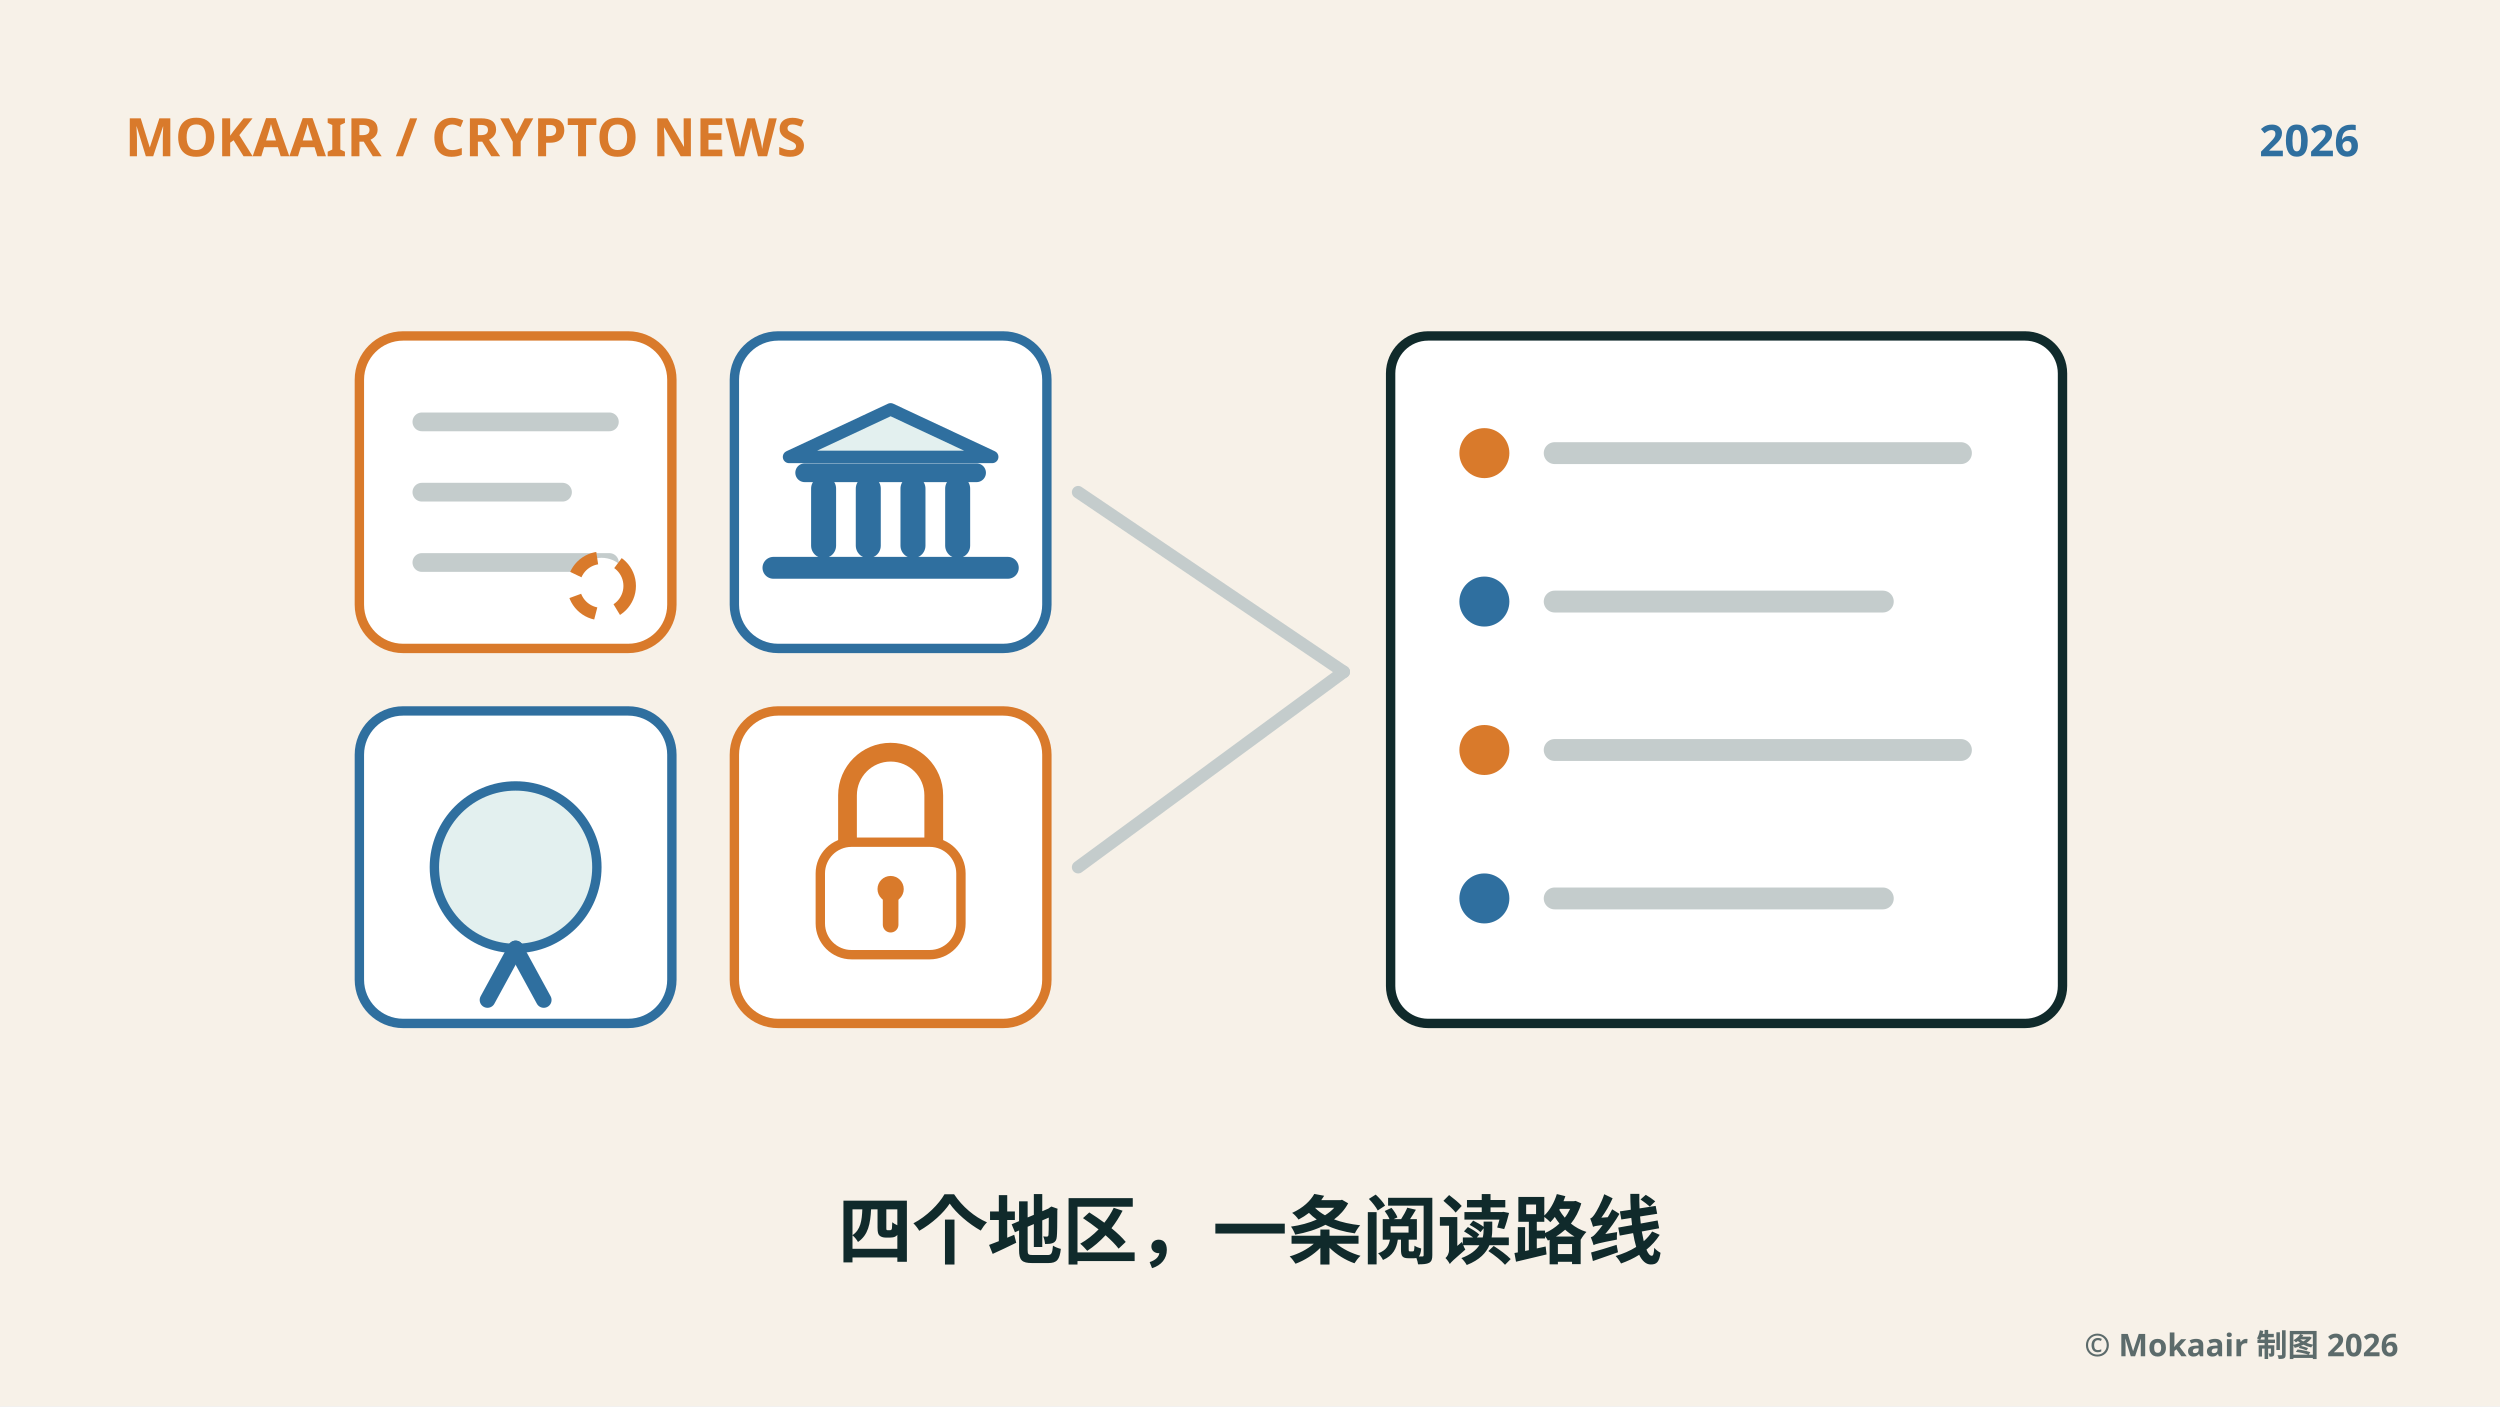
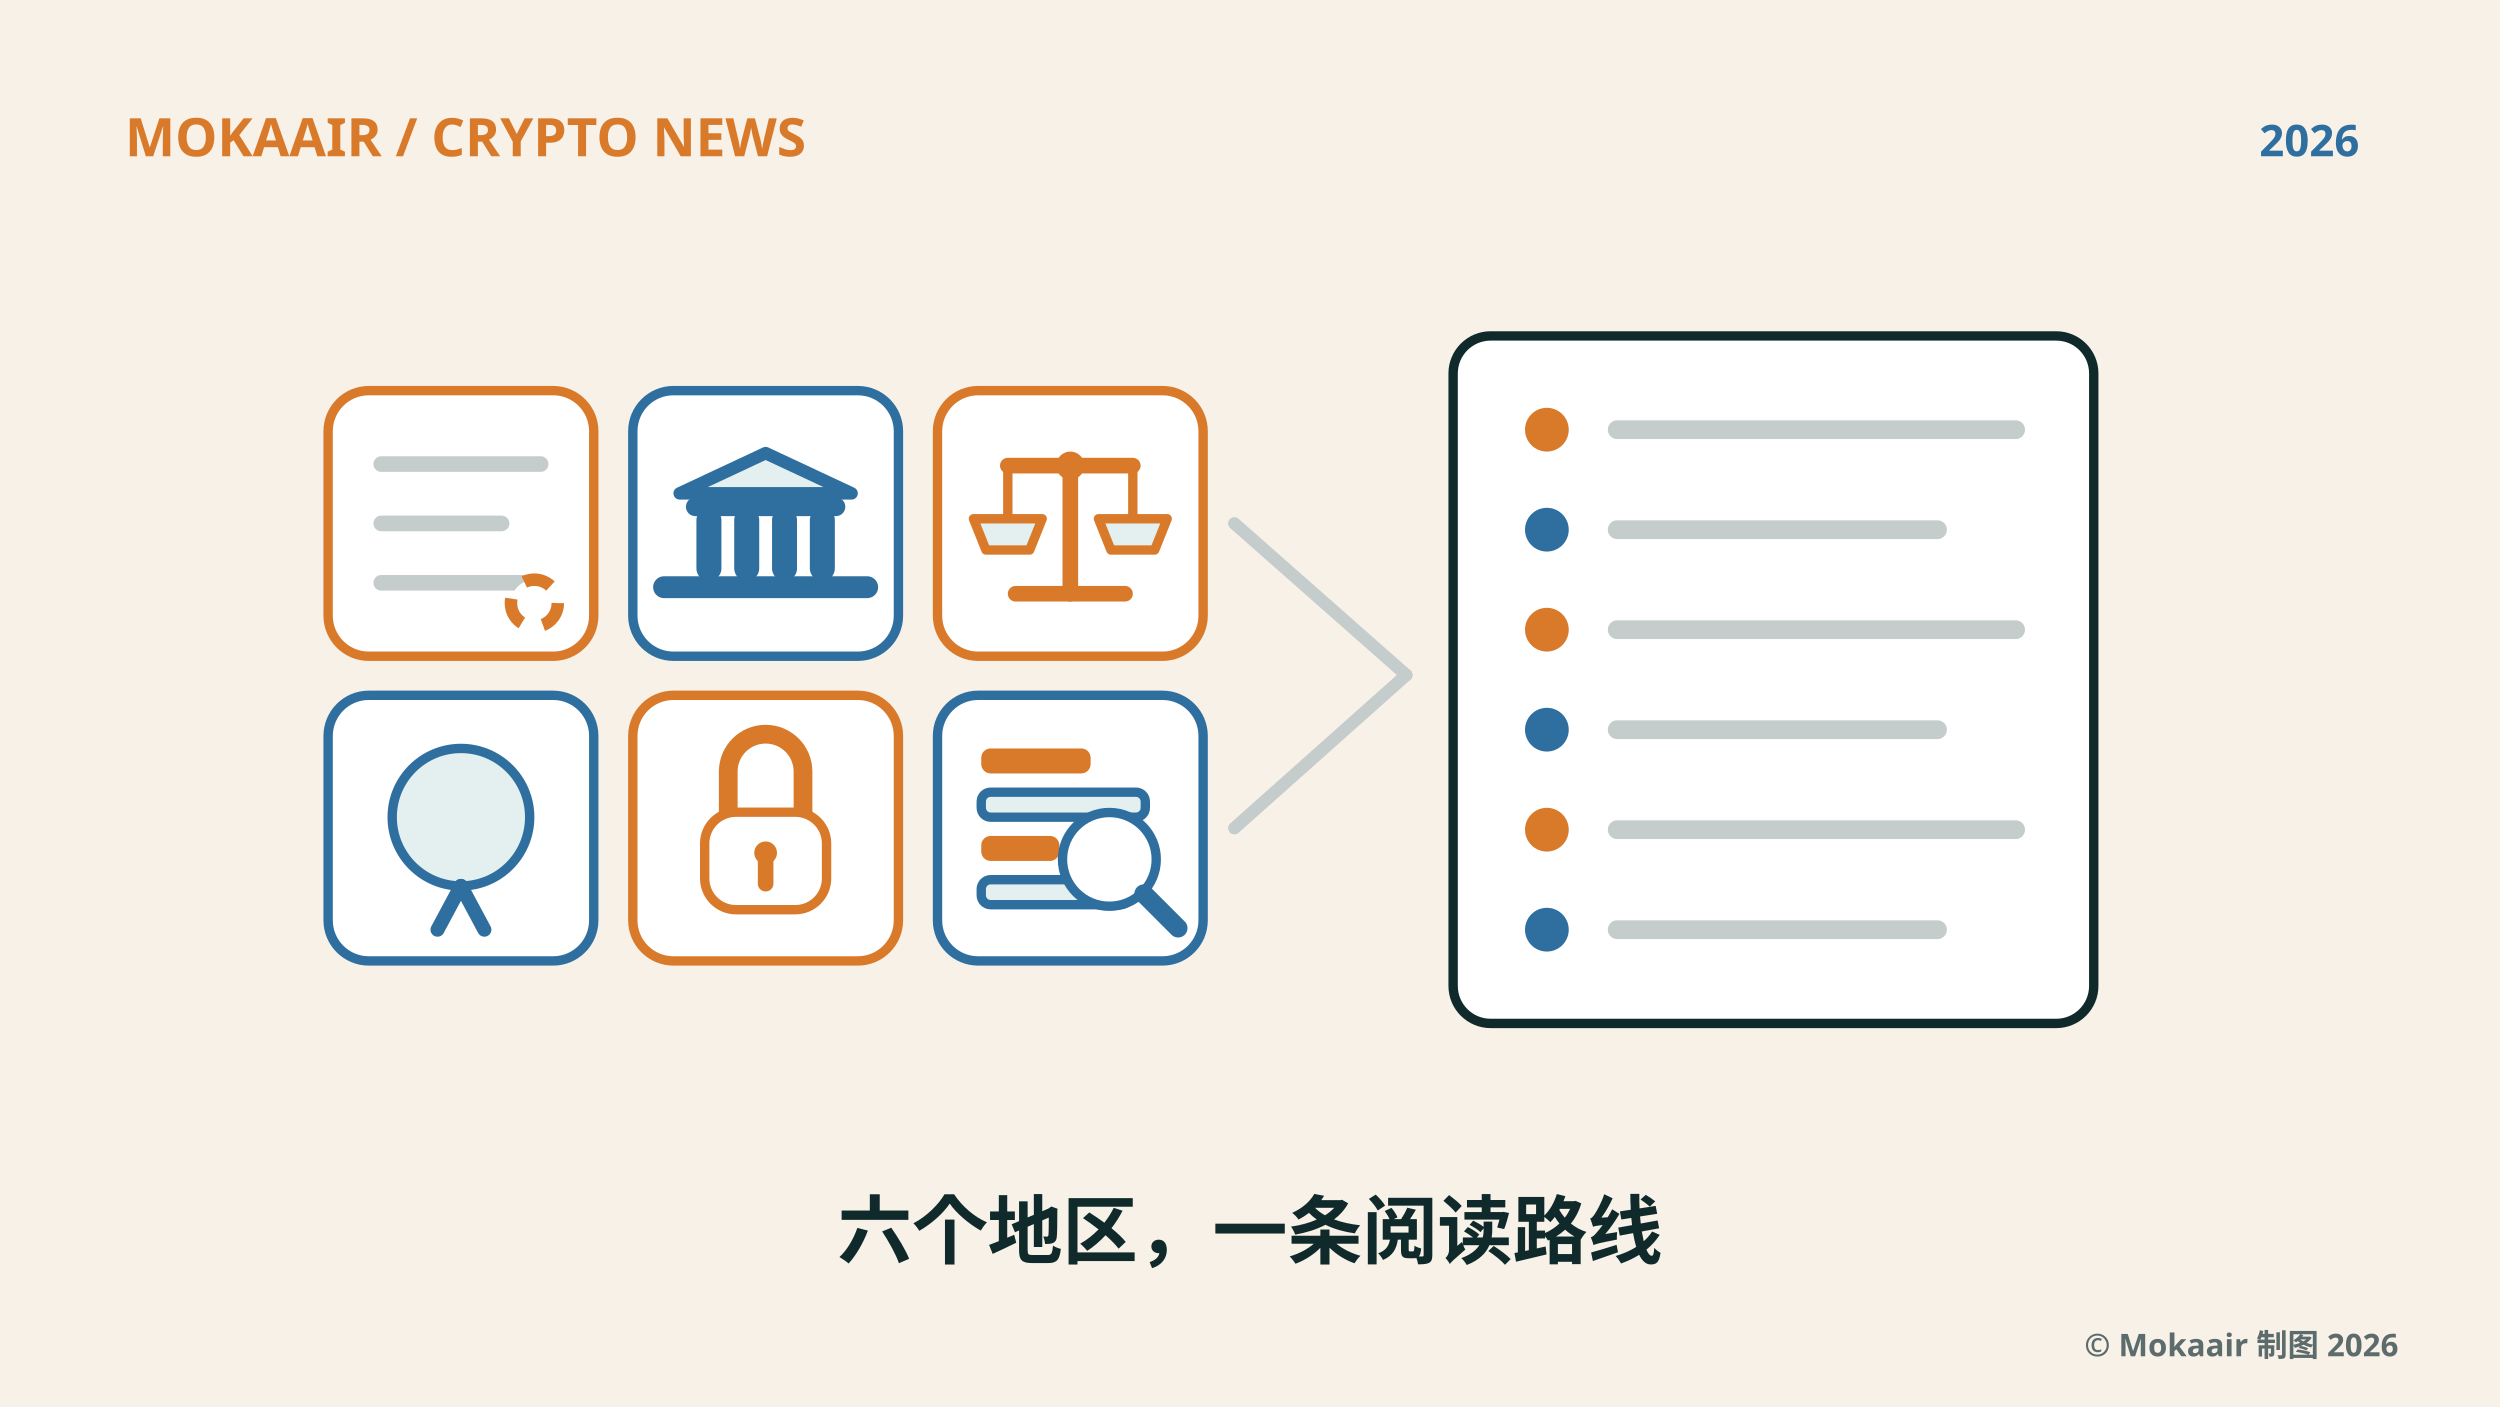
<svg xmlns="http://www.w3.org/2000/svg" viewBox="0 0 1600 900" width="1600" height="900" role="img" aria-labelledby="title desc" font-family="'Microsoft JhengHei','Noto Sans TC',sans-serif">
  <rect width="1600" height="900" fill="#F7F1E8" />
  <text x="80" y="100" font-size="34" font-weight="600" fill="#D97A2B" text-anchor="start">MOKAAIR  /  CRYPTO NEWS</text>
  <text x="1510" y="100" font-size="28" font-weight="600" fill="#2F6F9F" text-anchor="end">2026</text>
-   <rect x="230" y="215" width="200" height="200" rx="28" fill="#FFFFFF" stroke="#D97A2B" stroke-width="6" />
-   <rect x="470" y="215" width="200" height="200" rx="28" fill="#FFFFFF" stroke="#2F6F9F" stroke-width="6" />
-   <rect x="230" y="455" width="200" height="200" rx="28" fill="#FFFFFF" stroke="#2F6F9F" stroke-width="6" />
-   <rect x="470" y="455" width="200" height="200" rx="28" fill="#FFFFFF" stroke="#D97A2B" stroke-width="6" />
-   <path d="M270 270 L390 270" fill="none" stroke="#C4CCCC" stroke-width="12" stroke-linecap="round" />
-   <path d="M270 315 L360 315" fill="none" stroke="#C4CCCC" stroke-width="12" stroke-linecap="round" />
-   <path d="M270 360 L390 360" fill="none" stroke="#C4CCCC" stroke-width="12" stroke-linecap="round" />
-   <circle cx="385" cy="375" r="18" fill="#FFFFFF" stroke="#D97A2B" stroke-width="8" stroke-dasharray="18 14" />
-   <path d="M505 292.42 L570.0 262 L635 292.42 Z" fill="#E3F0EF" stroke="#2F6F9F" stroke-width="8" stroke-linejoin="round" />
-   <path d="M515 302.56 L625 302.56" fill="none" stroke="#2F6F9F" stroke-width="12" stroke-linecap="round" />
-   <path d="M527.1 312.7 L527.1 349.204" fill="none" stroke="#2F6F9F" stroke-width="16" stroke-linecap="round" />
-   <path d="M555.7 312.7 L555.7 349.204" fill="none" stroke="#2F6F9F" stroke-width="16" stroke-linecap="round" />
-   <path d="M584.3 312.7 L584.3 349.204" fill="none" stroke="#2F6F9F" stroke-width="16" stroke-linecap="round" />
-   <path d="M612.9 312.7 L612.9 349.204" fill="none" stroke="#2F6F9F" stroke-width="16" stroke-linecap="round" />
-   <path d="M495 363.4 L645 363.4" fill="none" stroke="#2F6F9F" stroke-width="14" stroke-linecap="round" />
-   <circle cx="330" cy="555" r="52" fill="#E3F0EF" stroke="#2F6F9F" stroke-width="6" />
-   <path d="M330 607 L312 640" fill="none" stroke="#2F6F9F" stroke-width="10" stroke-linecap="round" />
-   <path d="M330 607 L348 640" fill="none" stroke="#2F6F9F" stroke-width="10" stroke-linecap="round" />
-   <path d="M542.4 539.0 V509.0 a27.6 27.6 0 0 1 55.2 0 V539.0" fill="none" stroke="#D97A2B" stroke-width="12" stroke-linecap="round" />
-   <rect x="525.0" y="539.0" width="90.0" height="72.0" rx="20" fill="#FFFFFF" stroke="#D97A2B" stroke-width="6" />
-   <circle cx="570" cy="569.0" r="8.4" fill="#D97A2B" stroke="none" stroke-width="6" />
-   <path d="M570 575.0 L570 591.8" fill="none" stroke="#D97A2B" stroke-width="10" stroke-linecap="round" />
-   <path d="M690 315 L860 430" fill="none" stroke="#C4CCCC" stroke-width="8" stroke-linecap="round" />
-   <path d="M690 555 L860 430" fill="none" stroke="#C4CCCC" stroke-width="8" stroke-linecap="round" />
-   <rect x="890" y="215" width="430" height="440" rx="24" fill="#FFFFFF" stroke="#102A2B" stroke-width="6" />
-   <circle cx="950" cy="290" r="16" fill="#D97A2B" stroke="none" stroke-width="6" />
-   <path d="M995 290 L1255 290" fill="none" stroke="#C4CCCC" stroke-width="14" stroke-linecap="round" />
-   <circle cx="950" cy="385" r="16" fill="#2F6F9F" stroke="none" stroke-width="6" />
-   <path d="M995 385 L1205 385" fill="none" stroke="#C4CCCC" stroke-width="14" stroke-linecap="round" />
-   <circle cx="950" cy="480" r="16" fill="#D97A2B" stroke="none" stroke-width="6" />
-   <path d="M995 480 L1255 480" fill="none" stroke="#C4CCCC" stroke-width="14" stroke-linecap="round" />
-   <circle cx="950" cy="575" r="16" fill="#2F6F9F" stroke="none" stroke-width="6" />
-   <path d="M995 575 L1205 575" fill="none" stroke="#C4CCCC" stroke-width="14" stroke-linecap="round" />
-   <text x="800" y="805" font-size="48" font-weight="600" fill="#102A2B" text-anchor="middle">四个地区，一条阅读路线</text>
+   <rect x="210" y="250" width="170" height="170" rx="26" fill="#FFFFFF" stroke="#D97A2B" stroke-width="6" />
+   <rect x="405" y="250" width="170" height="170" rx="26" fill="#FFFFFF" stroke="#2F6F9F" stroke-width="6" />
+   <rect x="600" y="250" width="170" height="170" rx="26" fill="#FFFFFF" stroke="#D97A2B" stroke-width="6" />
+   <rect x="210" y="445" width="170" height="170" rx="26" fill="#FFFFFF" stroke="#2F6F9F" stroke-width="6" />
+   <rect x="405" y="445" width="170" height="170" rx="26" fill="#FFFFFF" stroke="#D97A2B" stroke-width="6" />
+   <rect x="600" y="445" width="170" height="170" rx="26" fill="#FFFFFF" stroke="#2F6F9F" stroke-width="6" />
+   <path d="M244 297 L346 297" fill="none" stroke="#C4CCCC" stroke-width="10" stroke-linecap="round" />
+   <path d="M244 335 L321 335" fill="none" stroke="#C4CCCC" stroke-width="10" stroke-linecap="round" />
+   <path d="M244 373 L346 373" fill="none" stroke="#C4CCCC" stroke-width="10" stroke-linecap="round" />
+   <circle cx="342" cy="386" r="15" fill="#FFFFFF" stroke="#D97A2B" stroke-width="8" stroke-dasharray="18 14" />
+   <path d="M435 315.74 L490.0 290 L545 315.74 Z" fill="#E3F0EF" stroke="#2F6F9F" stroke-width="8" stroke-linejoin="round" />
+   <path d="M445 324.32 L535 324.32" fill="none" stroke="#2F6F9F" stroke-width="12" stroke-linecap="round" />
+   <path d="M453.7 332.9 L453.7 363.788" fill="none" stroke="#2F6F9F" stroke-width="16" stroke-linecap="round" />
+   <path d="M477.9 332.9 L477.9 363.788" fill="none" stroke="#2F6F9F" stroke-width="16" stroke-linecap="round" />
+   <path d="M502.1 332.9 L502.1 363.788" fill="none" stroke="#2F6F9F" stroke-width="16" stroke-linecap="round" />
+   <path d="M526.3 332.9 L526.3 363.788" fill="none" stroke="#2F6F9F" stroke-width="16" stroke-linecap="round" />
+   <path d="M425 375.8 L555 375.8" fill="none" stroke="#2F6F9F" stroke-width="14" stroke-linecap="round" />
+   <path d="M645.0 298 L725.0 298" fill="none" stroke="#D97A2B" stroke-width="10" stroke-linecap="round" />
+   <path d="M685.0 298 L685.0 380" fill="none" stroke="#D97A2B" stroke-width="10" stroke-linecap="round" />
+   <path d="M650.0 380 L720.0 380" fill="none" stroke="#D97A2B" stroke-width="10" stroke-linecap="round" />
+   <circle cx="685.0" cy="298" r="9" fill="#D97A2B" stroke="none" stroke-width="6" />
+   <path d="M645.0 298 L645.0 332" fill="none" stroke="#D97A2B" stroke-width="6" stroke-linecap="round" />
+   <path d="M623.0 332 L667.0 332 L659.0 352 L631.0 352 Z" fill="#E3F0EF" stroke="#D97A2B" stroke-width="6" stroke-linejoin="round" />
+   <path d="M725.0 298 L725.0 332" fill="none" stroke="#D97A2B" stroke-width="6" stroke-linecap="round" />
+   <path d="M703.0 332 L747.0 332 L739.0 352 L711.0 352 Z" fill="#E3F0EF" stroke="#D97A2B" stroke-width="6" stroke-linejoin="round" />
+   <circle cx="295" cy="523" r="44" fill="#E3F0EF" stroke="#2F6F9F" stroke-width="6" />
+   <path d="M295 567 L280 595" fill="none" stroke="#2F6F9F" stroke-width="9" stroke-linecap="round" />
+   <path d="M295 567 L310 595" fill="none" stroke="#2F6F9F" stroke-width="9" stroke-linecap="round" />
+   <path d="M466.08 519.8 V493.8 a23.92 23.92 0 0 1 47.84 0 V519.8" fill="none" stroke="#D97A2B" stroke-width="12" stroke-linecap="round" />
+   <rect x="451.0" y="519.8" width="78.0" height="62.4" rx="20" fill="#FFFFFF" stroke="#D97A2B" stroke-width="6" />
+   <circle cx="490" cy="545.8" r="7.28" fill="#D97A2B" stroke="none" stroke-width="6" />
+   <path d="M490 551.0 L490 565.56" fill="none" stroke="#D97A2B" stroke-width="10" stroke-linecap="round" />
+   <rect x="628" y="479" width="70" height="16" rx="6" fill="#D97A2B" stroke="none" stroke-width="6" />
+   <rect x="628" y="507" width="105" height="16" rx="6" fill="#E3F0EF" stroke="#2F6F9F" stroke-width="6" />
+   <rect x="628" y="535" width="50" height="16" rx="6" fill="#D97A2B" stroke="none" stroke-width="6" />
+   <rect x="628" y="563" width="95" height="16" rx="6" fill="#E3F0EF" stroke="#2F6F9F" stroke-width="6" />
+   <circle cx="710" cy="550" r="30" fill="#FFFFFF" stroke="#2F6F9F" stroke-width="6" />
+   <path d="M732 572 L754 594" fill="none" stroke="#2F6F9F" stroke-width="12" stroke-linecap="round" />
+   <path d="M790 335 L900 432" fill="none" stroke="#C4CCCC" stroke-width="8" stroke-linecap="round" />
+   <path d="M790 530 L900 432" fill="none" stroke="#C4CCCC" stroke-width="8" stroke-linecap="round" />
+   <rect x="930" y="215" width="410" height="440" rx="24" fill="#FFFFFF" stroke="#102A2B" stroke-width="6" />
+   <circle cx="990" cy="275" r="14" fill="#D97A2B" stroke="none" stroke-width="6" />
+   <path d="M1035 275 L1290 275" fill="none" stroke="#C4CCCC" stroke-width="12" stroke-linecap="round" />
+   <circle cx="990" cy="339" r="14" fill="#2F6F9F" stroke="none" stroke-width="6" />
+   <path d="M1035 339 L1240 339" fill="none" stroke="#C4CCCC" stroke-width="12" stroke-linecap="round" />
+   <circle cx="990" cy="403" r="14" fill="#D97A2B" stroke="none" stroke-width="6" />
+   <path d="M1035 403 L1290 403" fill="none" stroke="#C4CCCC" stroke-width="12" stroke-linecap="round" />
+   <circle cx="990" cy="467" r="14" fill="#2F6F9F" stroke="none" stroke-width="6" />
+   <path d="M1035 467 L1240 467" fill="none" stroke="#C4CCCC" stroke-width="12" stroke-linecap="round" />
+   <circle cx="990" cy="531" r="14" fill="#D97A2B" stroke="none" stroke-width="6" />
+   <path d="M1035 531 L1290 531" fill="none" stroke="#C4CCCC" stroke-width="12" stroke-linecap="round" />
+   <circle cx="990" cy="595" r="14" fill="#2F6F9F" stroke="none" stroke-width="6" />
+   <path d="M1035 595 L1240 595" fill="none" stroke="#C4CCCC" stroke-width="12" stroke-linecap="round" />
+   <text x="800" y="805" font-size="48" font-weight="600" fill="#102A2B" text-anchor="middle">六个地区，一条阅读路线</text>
  <text x="1535" y="868" font-size="20" font-weight="600" fill="#5C6B6B" text-anchor="end">© Mokaair 制图 2026</text>
</svg>
